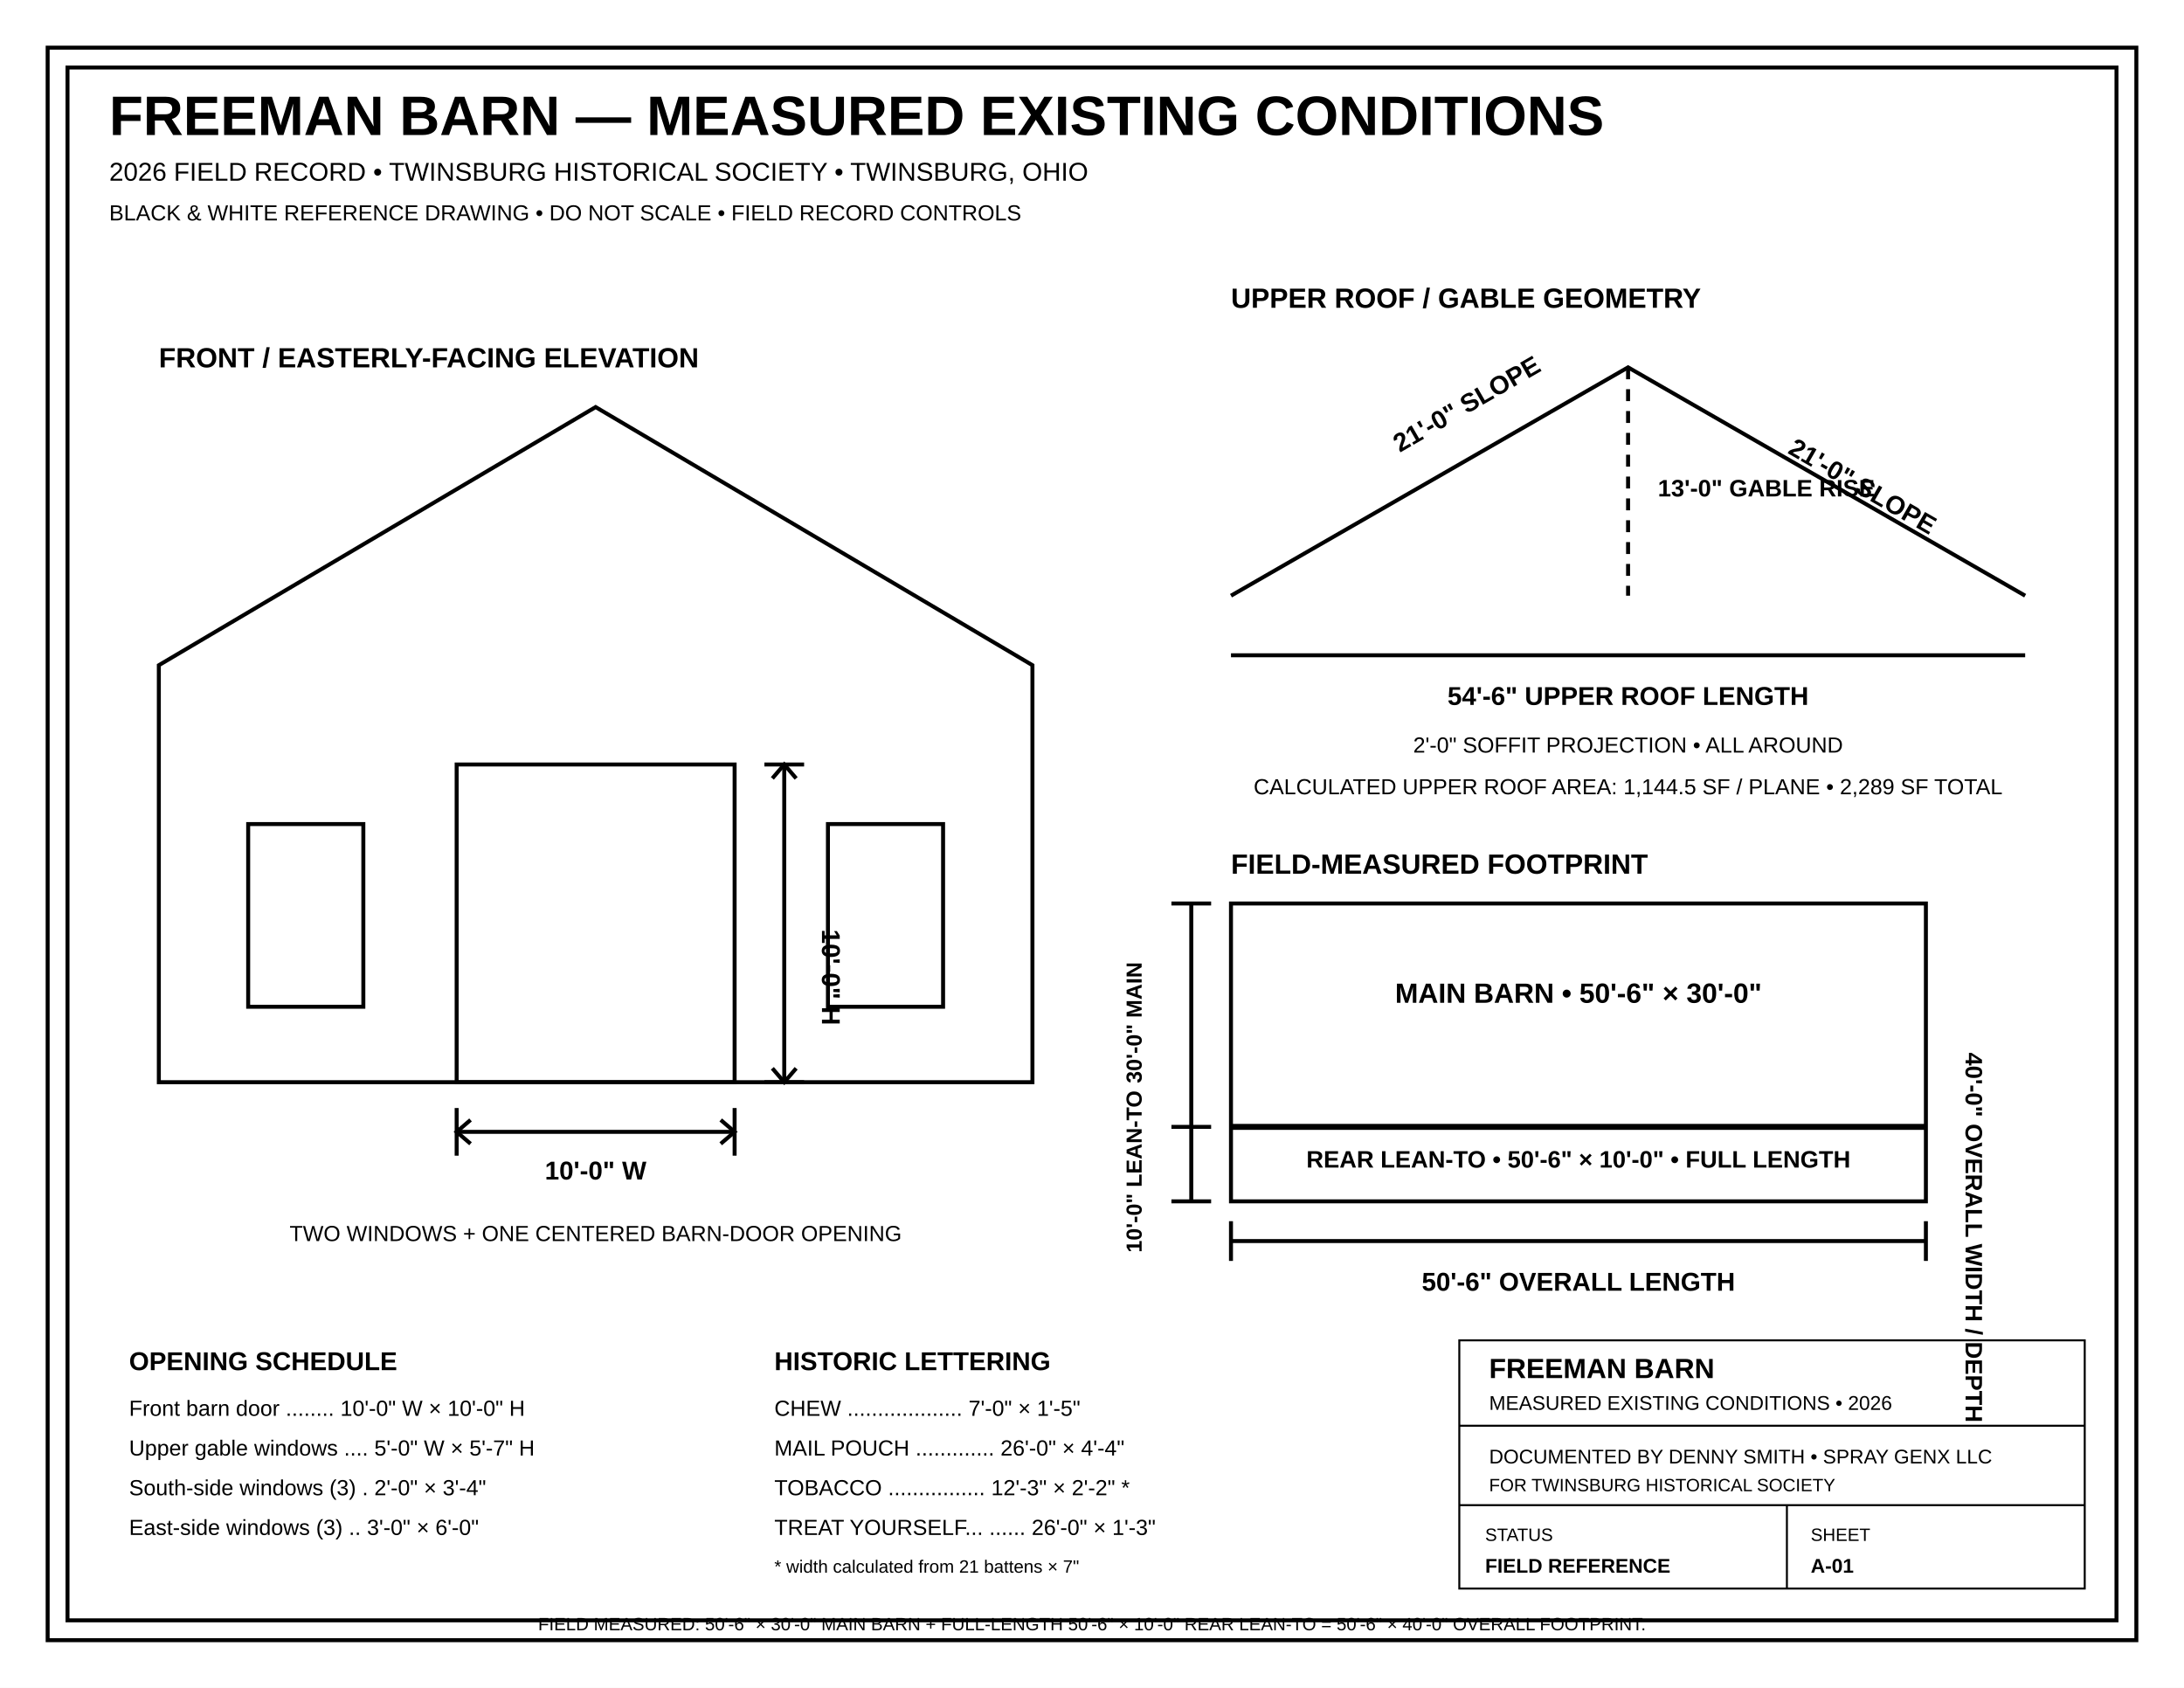
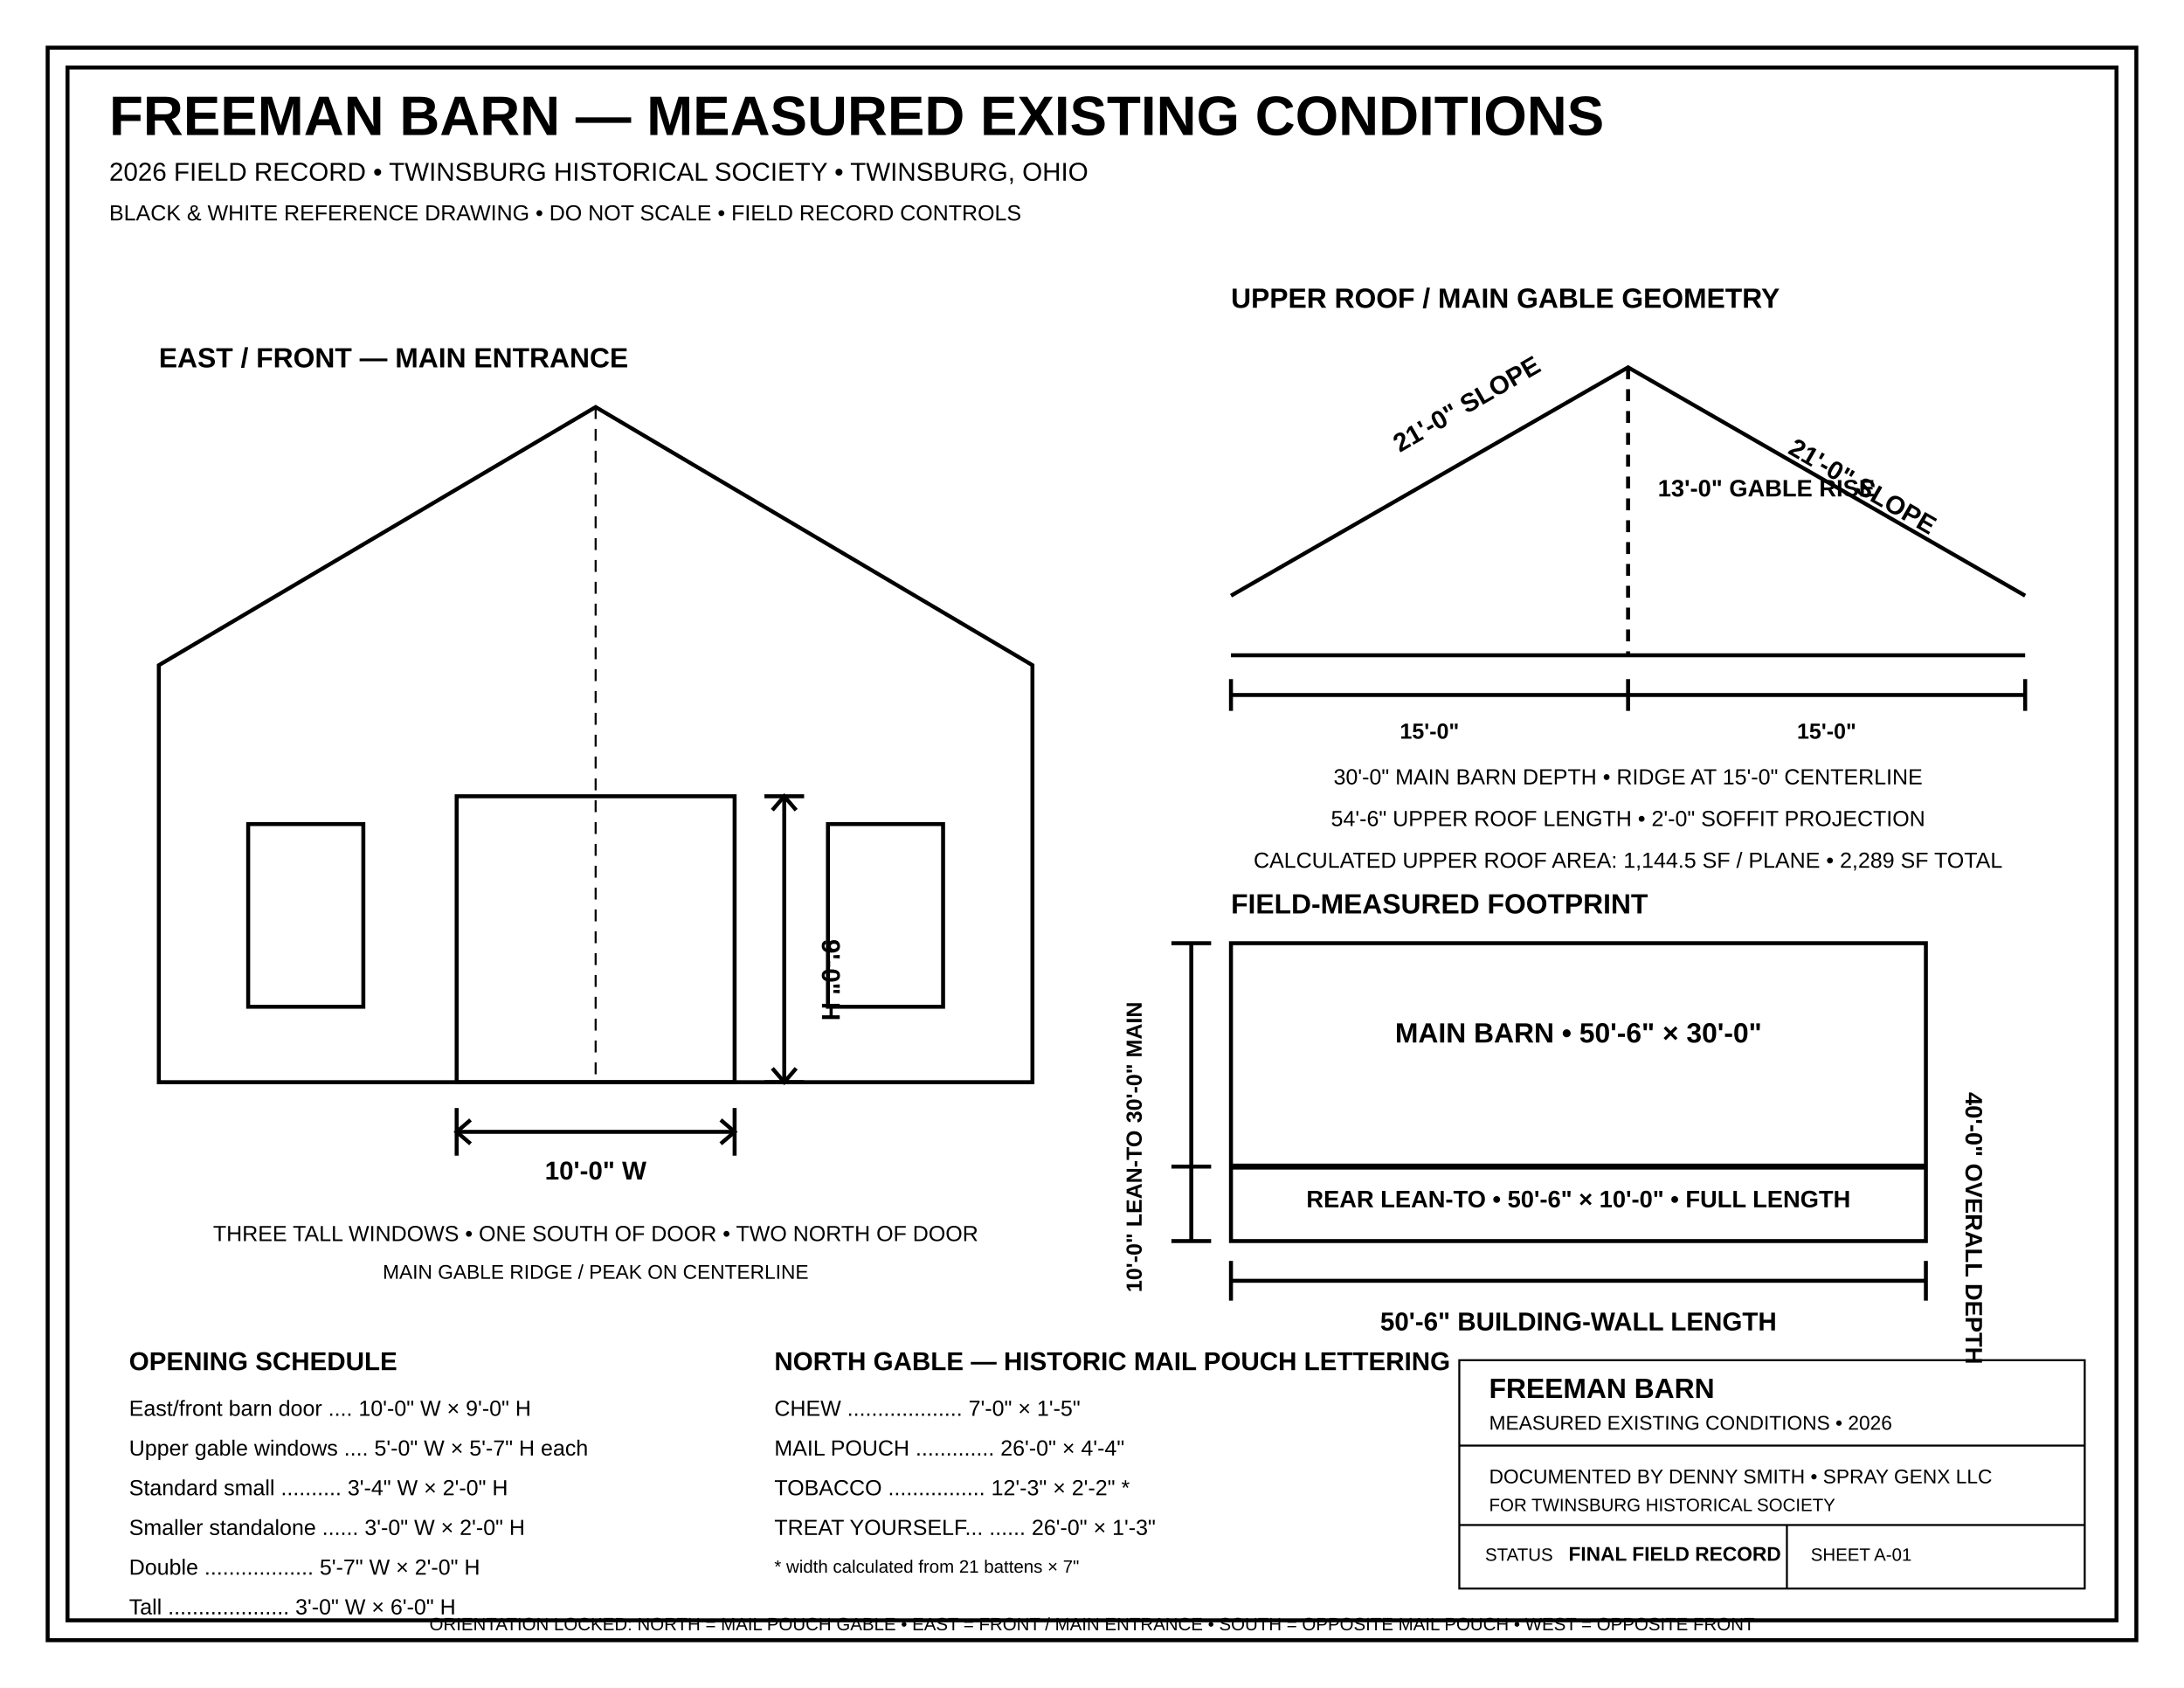
<svg xmlns="http://www.w3.org/2000/svg" width="11in" height="8.5in" viewBox="0 0 1100 850">
  <rect width="1100" height="850" fill="white" />
  <g fill="none" stroke="#000" stroke-width="2">
    <rect x="24" y="24" width="1052" height="802" />
    <rect x="34" y="34" width="1032" height="782" />
  </g>
  <g font-family="Arial,Helvetica,sans-serif" fill="#000">
    <text x="55" y="68" font-size="28" font-weight="700">FREEMAN BARN — MEASURED EXISTING CONDITIONS</text>
    <text x="55" y="91" font-size="13">2026 FIELD RECORD • TWINSBURG HISTORICAL SOCIETY • TWINSBURG, OHIO</text>
    <text x="55" y="111" font-size="11">BLACK &amp; WHITE REFERENCE DRAWING • DO NOT SCALE • FIELD RECORD CONTROLS</text>
  </g>
  <g fill="none" stroke="#000" stroke-width="2">
    <path d="M80 335 L300 205 L520 335 V545 H80 Z" />
-     <rect x="230" y="385" width="140" height="160" />
+     <line x1="300" y1="205" x2="300" y2="545" stroke-dasharray="6 5" stroke-width="1" />
+     <rect x="230" y="401" width="140" height="144" />
    <rect x="125" y="415" width="58" height="92" />
    <rect x="417" y="415" width="58" height="92" />
+     <rect x="480" y="415" width="0" height="0" />
    <line x1="230" y1="570" x2="370" y2="570" />
    <line x1="230" y1="558" x2="230" y2="582" />
    <line x1="370" y1="558" x2="370" y2="582" />
    <path d="M237 564 l-7 6 7 6 M363 564 l7 6 -7 6" />
-     <line x1="395" y1="385" x2="395" y2="545" />
-     <line x1="385" y1="385" x2="405" y2="385" />
+     <line x1="395" y1="401" x2="395" y2="545" />
+     <line x1="385" y1="401" x2="405" y2="401" />
    <line x1="385" y1="545" x2="405" y2="545" />
-     <path d="M389 392 l6-7 6 7 M389 538 l6 7 6-7" />
+     <path d="M389 408 l6-7 6 7 M389 538 l6 7 6-7" />
  </g>
  <g font-family="Arial" fill="#000">
-     <text x="80" y="185" font-size="14" font-weight="700">FRONT / EASTERLY-FACING ELEVATION</text>
+     <text x="80" y="185" font-size="14" font-weight="700">EAST / FRONT — MAIN ENTRANCE</text>
    <text x="300" y="594" text-anchor="middle" font-size="13" font-weight="700">10'-0" W</text>
-     <text x="414" y="468" font-size="13" font-weight="700" transform="rotate(90 414 468)">10'-0" H</text>
-     <text x="300" y="625" text-anchor="middle" font-size="11">TWO WINDOWS + ONE CENTERED BARN-DOOR OPENING</text>
+     <text x="414" y="473" font-size="13" font-weight="700" transform="rotate(90 414 473)">9'-0" H</text>
+     <text x="300" y="625" text-anchor="middle" font-size="11">THREE TALL WINDOWS • ONE SOUTH OF DOOR • TWO NORTH OF DOOR</text>
+     <text x="300" y="644" text-anchor="middle" font-size="10">MAIN GABLE RIDGE / PEAK ON CENTERLINE</text>
  </g>
  <g fill="none" stroke="#000" stroke-width="2">
    <path d="M620 300 L820 185 L1020 300" />
    <line x1="620" y1="330" x2="1020" y2="330" />
-     <line x1="820" y1="185" x2="820" y2="300" stroke-dasharray="6 5" />
+     <line x1="820" y1="185" x2="820" y2="330" stroke-dasharray="6 5" />
+     <line x1="620" y1="350" x2="1020" y2="350" />
+     <line x1="620" y1="342" x2="620" y2="358" />
+     <line x1="820" y1="342" x2="820" y2="358" />
+     <line x1="1020" y1="342" x2="1020" y2="358" />
  </g>
  <g font-family="Arial" fill="#000">
-     <text x="620" y="155" font-size="14" font-weight="700">UPPER ROOF / GABLE GEOMETRY</text>
+     <text x="620" y="155" font-size="14" font-weight="700">UPPER ROOF / MAIN GABLE GEOMETRY</text>
    <text x="705" y="228" font-size="13" font-weight="700" transform="rotate(-30 705 228)">21'-0" SLOPE</text>
    <text x="900" y="228" font-size="13" font-weight="700" transform="rotate(30 900 228)">21'-0" SLOPE</text>
    <text x="835" y="250" font-size="12" font-weight="700">13'-0" GABLE RISE</text>
-     <text x="820" y="355" text-anchor="middle" font-size="13" font-weight="700">54'-6" UPPER ROOF LENGTH</text>
-     <text x="820" y="379" text-anchor="middle" font-size="11">2'-0" SOFFIT PROJECTION • ALL AROUND</text>
-     <text x="820" y="400" text-anchor="middle" font-size="11">CALCULATED UPPER ROOF AREA: 1,144.5 SF / PLANE • 2,289 SF TOTAL</text>
+     <text x="720" y="372" text-anchor="middle" font-size="11" font-weight="700">15'-0"</text>
+     <text x="920" y="372" text-anchor="middle" font-size="11" font-weight="700">15'-0"</text>
+     <text x="820" y="395" text-anchor="middle" font-size="11">30'-0" MAIN BARN DEPTH • RIDGE AT 15'-0" CENTERLINE</text>
+     <text x="820" y="416" text-anchor="middle" font-size="11">54'-6" UPPER ROOF LENGTH • 2'-0" SOFFIT PROJECTION</text>
+     <text x="820" y="437" text-anchor="middle" font-size="11">CALCULATED UPPER ROOF AREA: 1,144.5 SF / PLANE • 2,289 SF TOTAL</text>
  </g>
  <g fill="none" stroke="#000" stroke-width="2">
-     <rect x="620" y="455" width="350" height="150" />
-     <line x1="620" y1="567.5" x2="970" y2="567.5" stroke-width="3" />
-     <line x1="600" y1="455" x2="600" y2="605" />
-     <line x1="590" y1="455" x2="610" y2="455" />
-     <line x1="590" y1="567.5" x2="610" y2="567.5" />
-     <line x1="590" y1="605" x2="610" y2="605" />
-     <line x1="620" y1="625" x2="970" y2="625" />
-     <line x1="620" y1="615" x2="620" y2="635" />
-     <line x1="970" y1="615" x2="970" y2="635" />
+     <rect x="620" y="475" width="350" height="150" />
+     <line x1="620" y1="587.5" x2="970" y2="587.5" stroke-width="3" />
+     <line x1="600" y1="475" x2="600" y2="625" />
+     <line x1="590" y1="475" x2="610" y2="475" />
+     <line x1="590" y1="587.5" x2="610" y2="587.5" />
+     <line x1="590" y1="625" x2="610" y2="625" />
+     <line x1="620" y1="645" x2="970" y2="645" />
+     <line x1="620" y1="635" x2="620" y2="655" />
+     <line x1="970" y1="635" x2="970" y2="655" />
  </g>
  <g font-family="Arial" fill="#000">
-     <text x="620" y="440" font-size="14" font-weight="700">FIELD-MEASURED FOOTPRINT</text>
-     <text x="795" y="505" text-anchor="middle" font-size="14" font-weight="700">MAIN BARN • 50'-6" × 30'-0"</text>
-     <text x="795" y="588" text-anchor="middle" font-size="12" font-weight="700">REAR LEAN-TO • 50'-6" × 10'-0" • FULL LENGTH</text>
-     <text x="795" y="650" text-anchor="middle" font-size="13" font-weight="700">50'-6" OVERALL LENGTH</text>
-     <text x="575" y="515" text-anchor="middle" font-size="11" font-weight="700" transform="rotate(-90 575 515)">30'-0" MAIN</text>
-     <text x="575" y="590" text-anchor="middle" font-size="11" font-weight="700" transform="rotate(-90 575 590)">10'-0" LEAN-TO</text>
-     <text x="990" y="530" font-size="12" font-weight="700" transform="rotate(90 990 530)">40'-0" OVERALL WIDTH / DEPTH</text>
+     <text x="620" y="460" font-size="14" font-weight="700">FIELD-MEASURED FOOTPRINT</text>
+     <text x="795" y="525" text-anchor="middle" font-size="14" font-weight="700">MAIN BARN • 50'-6" × 30'-0"</text>
+     <text x="795" y="608" text-anchor="middle" font-size="12" font-weight="700">REAR LEAN-TO • 50'-6" × 10'-0" • FULL LENGTH</text>
+     <text x="795" y="670" text-anchor="middle" font-size="13" font-weight="700">50'-6" BUILDING-WALL LENGTH</text>
+     <text x="575" y="535" text-anchor="middle" font-size="11" font-weight="700" transform="rotate(-90 575 535)">30'-0" MAIN</text>
+     <text x="575" y="610" text-anchor="middle" font-size="11" font-weight="700" transform="rotate(-90 575 610)">10'-0" LEAN-TO</text>
+     <text x="990" y="550" font-size="12" font-weight="700" transform="rotate(90 990 550)">40'-0" OVERALL DEPTH</text>
  </g>
  <g font-family="Arial" fill="#000">
    <text x="65" y="690" font-size="13" font-weight="700">OPENING SCHEDULE</text>
-     <text x="65" y="713" font-size="11">Front barn door ........ 10'-0" W × 10'-0" H</text>
-     <text x="65" y="733" font-size="11">Upper gable windows .... 5'-0" W × 5'-7" H</text>
-     <text x="65" y="753" font-size="11">South-side windows (3) . 2'-0" × 3'-4"</text>
-     <text x="65" y="773" font-size="11">East-side windows (3) .. 3'-0" × 6'-0"</text>
-     <text x="390" y="690" font-size="13" font-weight="700">HISTORIC LETTERING</text>
+     <text x="65" y="713" font-size="11">East/front barn door .... 10'-0" W × 9'-0" H</text>
+     <text x="65" y="733" font-size="11">Upper gable windows .... 5'-0" W × 5'-7" H each</text>
+     <text x="65" y="753" font-size="11">Standard small .......... 3'-4" W × 2'-0" H</text>
+     <text x="65" y="773" font-size="11">Smaller standalone ...... 3'-0" W × 2'-0" H</text>
+     <text x="65" y="793" font-size="11">Double .................. 5'-7" W × 2'-0" H</text>
+     <text x="65" y="813" font-size="11">Tall .................... 3'-0" W × 6'-0" H</text>
+     <text x="390" y="690" font-size="13" font-weight="700">NORTH GABLE — HISTORIC MAIL POUCH LETTERING</text>
    <text x="390" y="713" font-size="11">CHEW ................... 7'-0" × 1'-5"</text>
    <text x="390" y="733" font-size="11">MAIL POUCH ............. 26'-0" × 4'-4"</text>
    <text x="390" y="753" font-size="11">TOBACCO ................ 12'-3" × 2'-2" *</text>
    <text x="390" y="773" font-size="11">TREAT YOURSELF... ...... 26'-0" × 1'-3"</text>
    <text x="390" y="792" font-size="9">* width calculated from 21 battens × 7"</text>
  </g>
  <g fill="none" stroke="#000">
-     <rect x="735" y="675" width="315" height="125" />
-     <line x1="735" y1="718" x2="1050" y2="718" />
-     <line x1="735" y1="758" x2="1050" y2="758" />
-     <line x1="900" y1="758" x2="900" y2="800" />
+     <rect x="735" y="685" width="315" height="115" />
+     <line x1="735" y1="728" x2="1050" y2="728" />
+     <line x1="735" y1="768" x2="1050" y2="768" />
+     <line x1="900" y1="768" x2="900" y2="800" />
  </g>
  <g font-family="Arial" fill="#000">
-     <text x="750" y="694" font-size="14" font-weight="700">FREEMAN BARN</text>
-     <text x="750" y="710" font-size="10">MEASURED EXISTING CONDITIONS • 2026</text>
-     <text x="750" y="737" font-size="10">DOCUMENTED BY DENNY SMITH • SPRAY GENX LLC</text>
-     <text x="750" y="751" font-size="9">FOR TWINSBURG HISTORICAL SOCIETY</text>
-     <text x="748" y="776" font-size="9">STATUS</text>
-     <text x="748" y="792" font-size="10" font-weight="700">FIELD REFERENCE</text>
-     <text x="912" y="776" font-size="9">SHEET</text>
-     <text x="912" y="792" font-size="10" font-weight="700">A-01</text>
+     <text x="750" y="704" font-size="14" font-weight="700">FREEMAN BARN</text>
+     <text x="750" y="720" font-size="10">MEASURED EXISTING CONDITIONS • 2026</text>
+     <text x="750" y="747" font-size="10">DOCUMENTED BY DENNY SMITH • SPRAY GENX LLC</text>
+     <text x="750" y="761" font-size="9">FOR TWINSBURG HISTORICAL SOCIETY</text>
+     <text x="748" y="786" font-size="9">STATUS</text>
+     <text x="790" y="786" font-size="10" font-weight="700">FINAL FIELD RECORD</text>
+     <text x="912" y="786" font-size="9">SHEET A-01</text>
  </g>
-   <text x="550" y="821" text-anchor="middle" font-family="Arial" font-size="9">FIELD MEASURED: 50'-6" × 30'-0" MAIN BARN + FULL-LENGTH 50'-6" × 10'-0" REAR LEAN-TO = 50'-6" × 40'-0" OVERALL FOOTPRINT.</text>
+   <text x="550" y="821" text-anchor="middle" font-family="Arial" font-size="9">ORIENTATION LOCKED: NORTH = MAIL POUCH GABLE • EAST = FRONT / MAIN ENTRANCE • SOUTH = OPPOSITE MAIL POUCH • WEST = OPPOSITE FRONT</text>
</svg>
